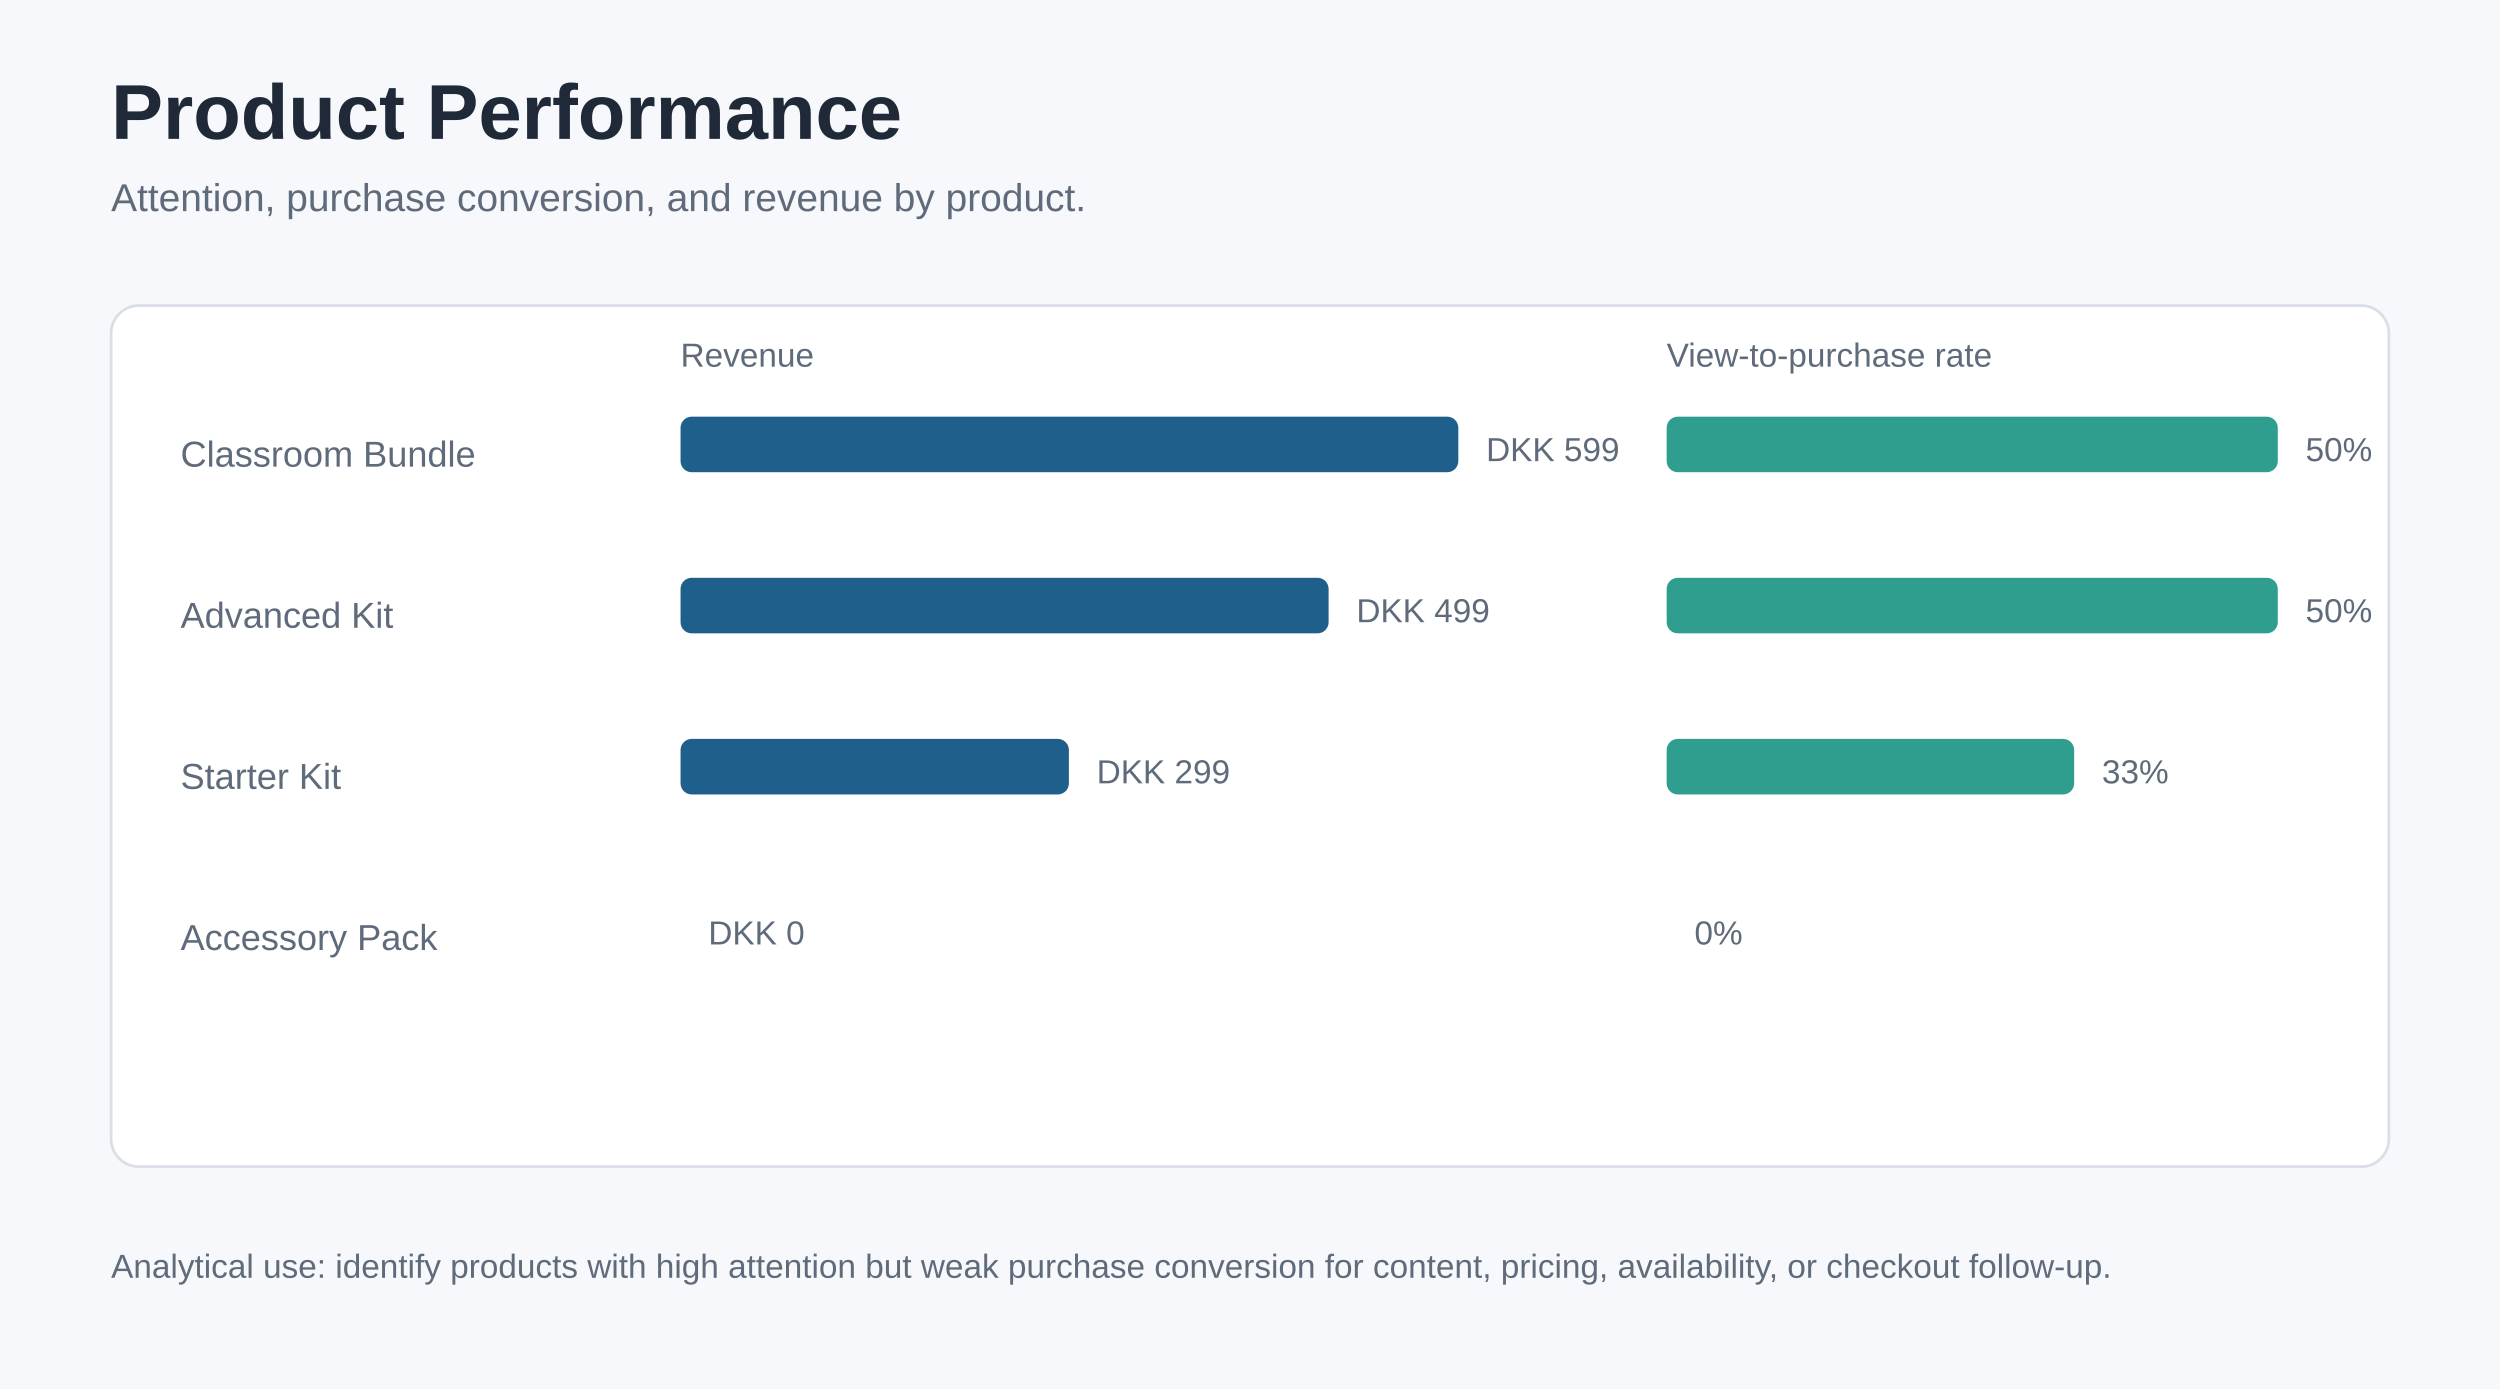
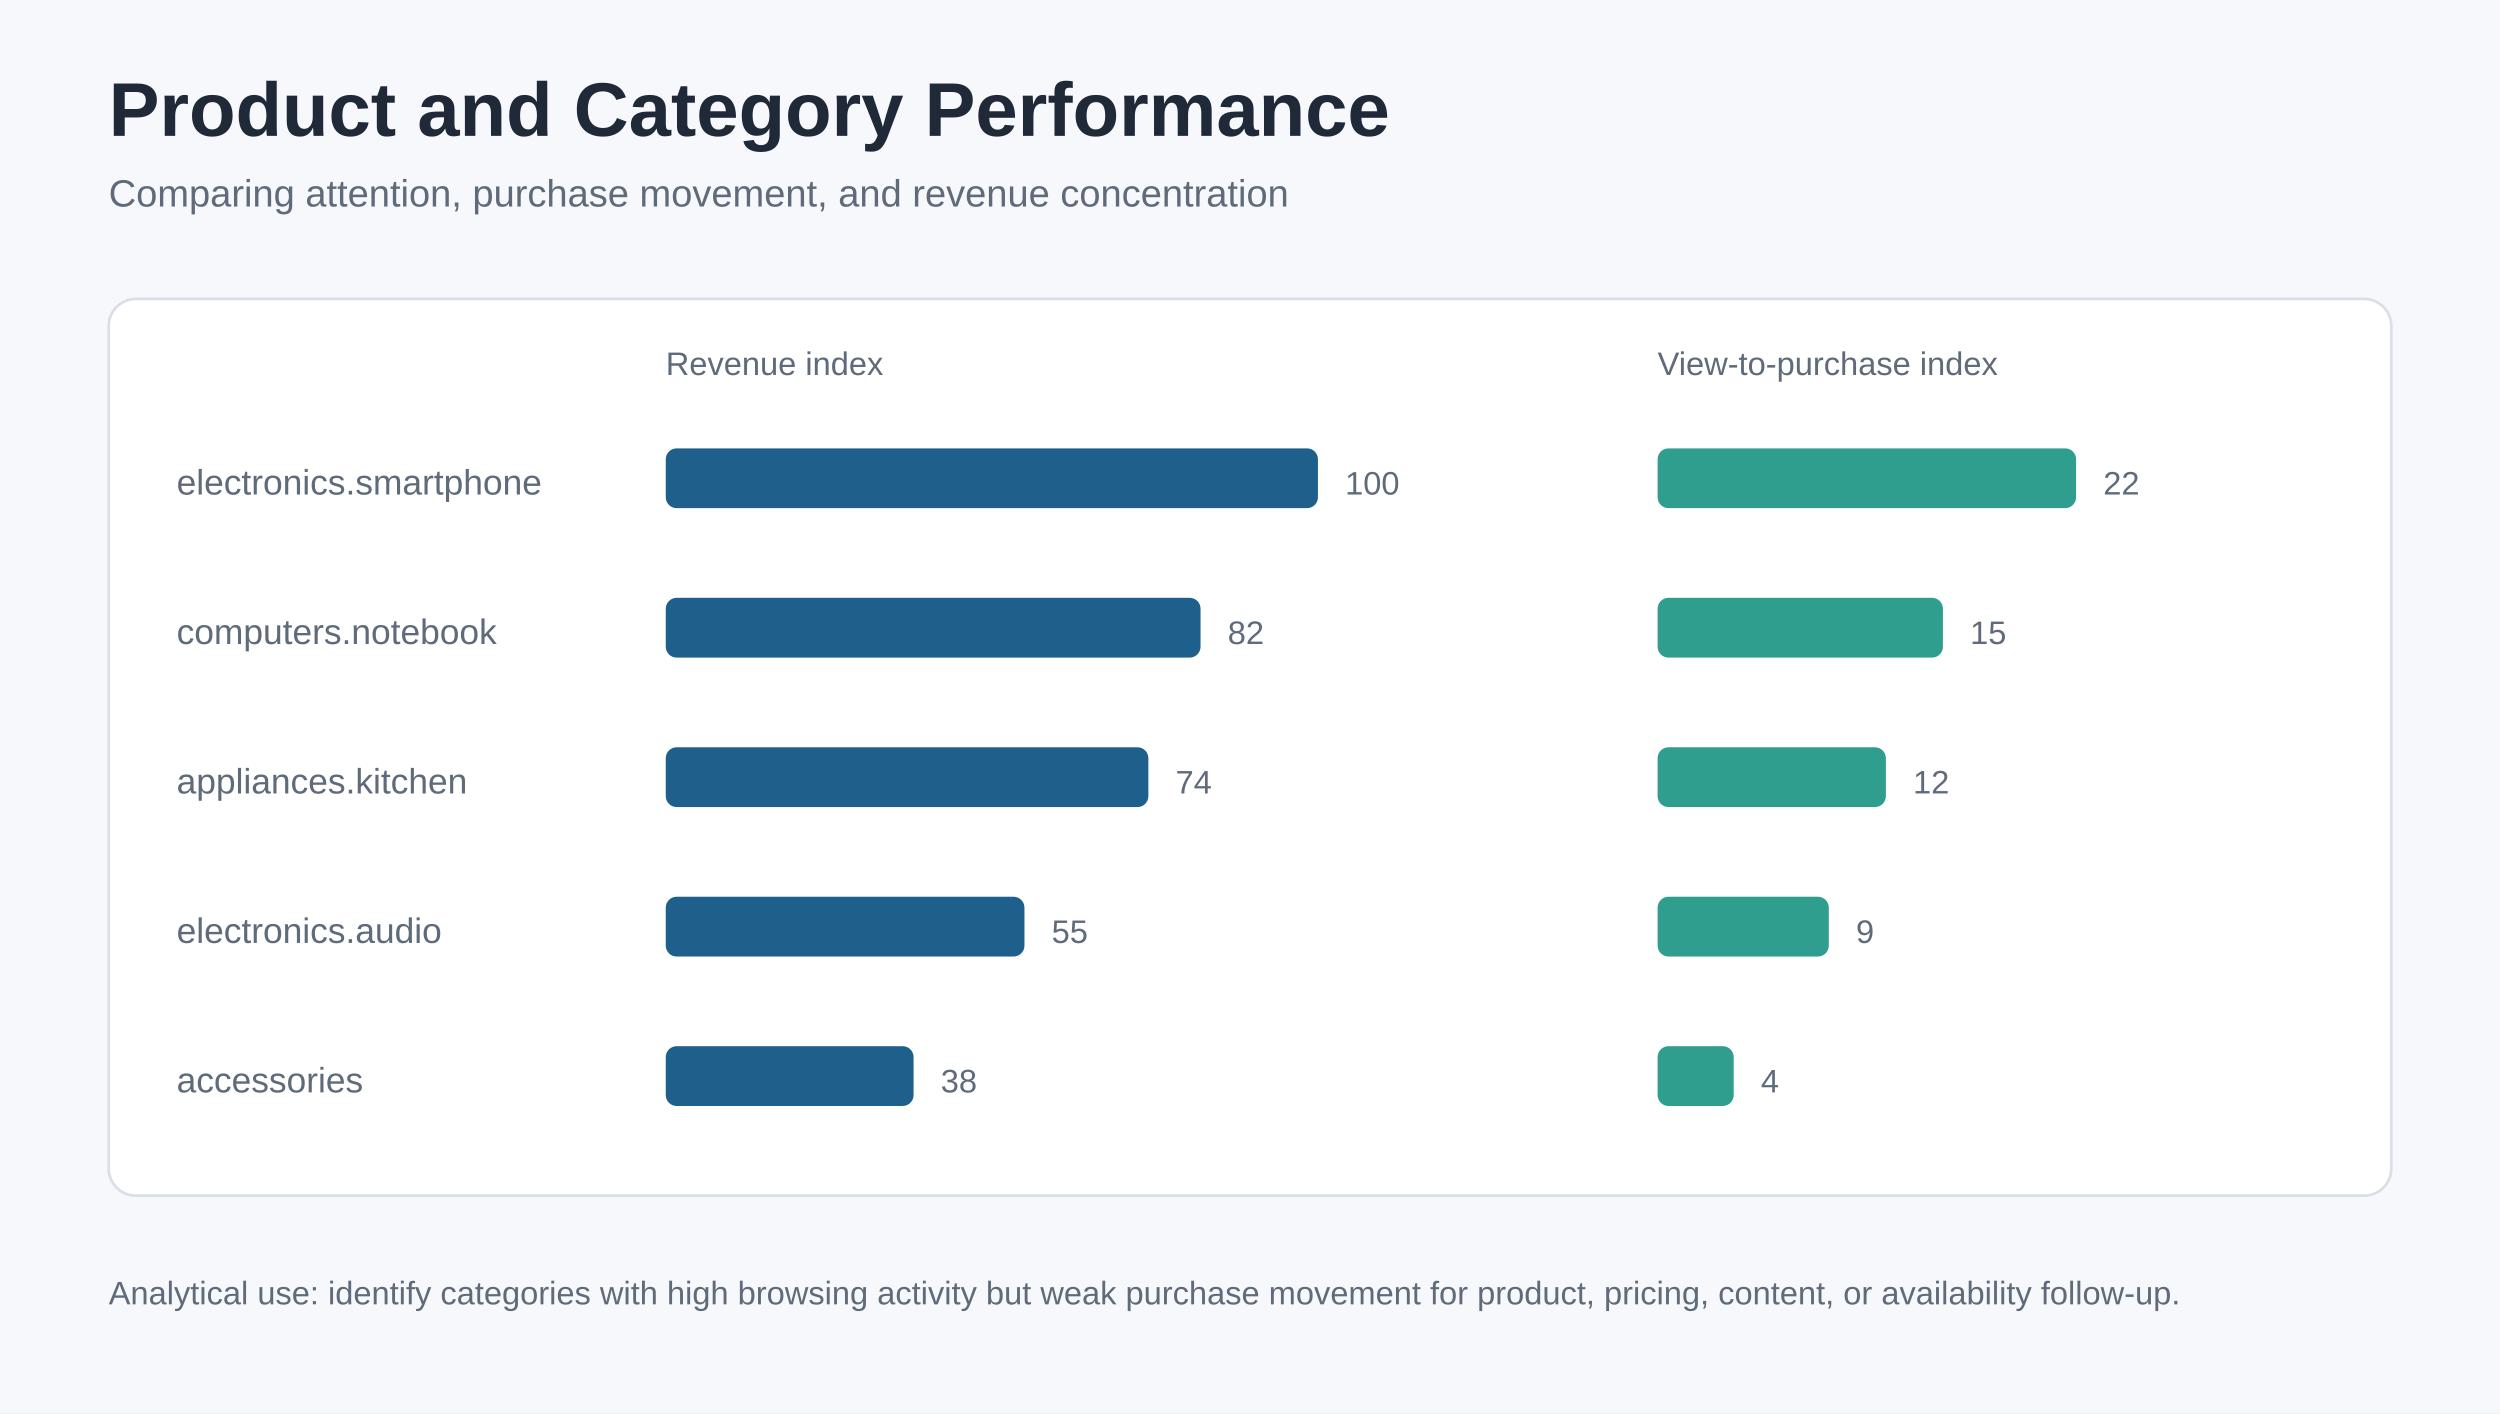
- <svg xmlns="http://www.w3.org/2000/svg" width="900" height="500" viewBox="0 0 900 500" role="img" aria-label="web analytics portfolio chart">
+ <svg xmlns="http://www.w3.org/2000/svg" width="920" height="520" viewBox="0 0 920 520" role="img" aria-label="large-scale ecommerce clickstream analytics visual">
  <rect width="100%" height="100%" fill="#f7f8fb" />
  <style>
    .title{font:700 28px Arial, sans-serif;fill:#1f2937}
    .subtitle{font:400 14px Arial, sans-serif;fill:#5f6b7a}
    .h{font:700 16px Arial, sans-serif;fill:#1f2937}
    .label{font:400 13px Arial, sans-serif;fill:#5f6b7a}
    .value{font:700 24px Arial, sans-serif;fill:#1f2937}
    .small{font:400 12px Arial, sans-serif;fill:#5f6b7a}
  </style>
-   <text x="40" y="50" class="title">Product Performance</text>
-   <text x="40" y="76" class="subtitle">Attention, purchase conversion, and revenue by product.</text>
-   <rect x="40" y="110" width="820" height="310" rx="10" fill="#fff" stroke="#d9dee7" />
-   <text x="65" y="168" class="label">Classroom Bundle</text>
-   <rect x="245" y="150" width="280.0" height="20" rx="4" fill="#1f5f8b" />
-   <text x="535.0" y="166" class="small">DKK 599</text>
-   <rect x="600" y="150" width="220.0" height="20" rx="4" fill="#2f9e8f" />
-   <text x="830.0" y="166" class="small">50%</text>
-   <text x="65" y="226" class="label">Advanced Kit</text>
-   <rect x="245" y="208" width="233.3" height="20" rx="4" fill="#1f5f8b" />
-   <text x="488.3" y="224" class="small">DKK 499</text>
-   <rect x="600" y="208" width="220.0" height="20" rx="4" fill="#2f9e8f" />
-   <text x="830.0" y="224" class="small">50%</text>
-   <text x="65" y="284" class="label">Starter Kit</text>
-   <rect x="245" y="266" width="139.8" height="20" rx="4" fill="#1f5f8b" />
-   <text x="394.8" y="282" class="small">DKK 299</text>
-   <rect x="600" y="266" width="146.7" height="20" rx="4" fill="#2f9e8f" />
-   <text x="756.7" y="282" class="small">33%</text>
-   <text x="65" y="342" class="label">Accessory Pack</text>
-   <rect x="245" y="324" width="0.0" height="20" rx="4" fill="#1f5f8b" />
-   <text x="255.0" y="340" class="small">DKK 0</text>
-   <rect x="600" y="324" width="0.0" height="20" rx="4" fill="#2f9e8f" />
-   <text x="610.0" y="340" class="small">0%</text>
-   <text x="245" y="132" class="small">Revenue</text>
-   <text x="600" y="132" class="small">View-to-purchase rate</text>
-   <text x="40" y="460" class="small">Analytical use: identify products with high attention but weak purchase conversion for content, pricing, availability, or checkout follow-up.</text>
+   <text x="40" y="50" class="title">Product and Category Performance</text>
+   <text x="40" y="76" class="subtitle">Comparing attention, purchase movement, and revenue concentration</text>
+   <rect x="40" y="110" width="840" height="330" rx="10" fill="#fff" stroke="#d9dee7" />
+   <text x="245" y="138" class="small">Revenue index</text>
+   <text x="610" y="138" class="small">View-to-purchase index</text>
+   <text x="65" y="182" class="label">electronics.smartphone</text>
+   <rect x="245" y="165" width="240.0" height="22" rx="4" fill="#1f5f8b" />
+   <text x="495.0" y="182" class="small">100</text>
+   <rect x="610" y="165" width="154.0" height="22" rx="4" fill="#2f9e8f" />
+   <text x="774.0" y="182" class="small">22</text>
+   <text x="65" y="237" class="label">computers.notebook</text>
+   <rect x="245" y="220" width="196.8" height="22" rx="4" fill="#1f5f8b" />
+   <text x="451.8" y="237" class="small">82</text>
+   <rect x="610" y="220" width="105.0" height="22" rx="4" fill="#2f9e8f" />
+   <text x="725.0" y="237" class="small">15</text>
+   <text x="65" y="292" class="label">appliances.kitchen</text>
+   <rect x="245" y="275" width="177.6" height="22" rx="4" fill="#1f5f8b" />
+   <text x="432.6" y="292" class="small">74</text>
+   <rect x="610" y="275" width="84.0" height="22" rx="4" fill="#2f9e8f" />
+   <text x="704.0" y="292" class="small">12</text>
+   <text x="65" y="347" class="label">electronics.audio</text>
+   <rect x="245" y="330" width="132.0" height="22" rx="4" fill="#1f5f8b" />
+   <text x="387.0" y="347" class="small">55</text>
+   <rect x="610" y="330" width="63.0" height="22" rx="4" fill="#2f9e8f" />
+   <text x="683.0" y="347" class="small">9</text>
+   <text x="65" y="402" class="label">accessories</text>
+   <rect x="245" y="385" width="91.2" height="22" rx="4" fill="#1f5f8b" />
+   <text x="346.2" y="402" class="small">38</text>
+   <rect x="610" y="385" width="28.0" height="22" rx="4" fill="#2f9e8f" />
+   <text x="648.0" y="402" class="small">4</text>
+   <text x="40" y="480" class="small">Analytical use: identify categories with high browsing activity but weak purchase movement for product, pricing, content, or availability follow-up.</text>
</svg>
